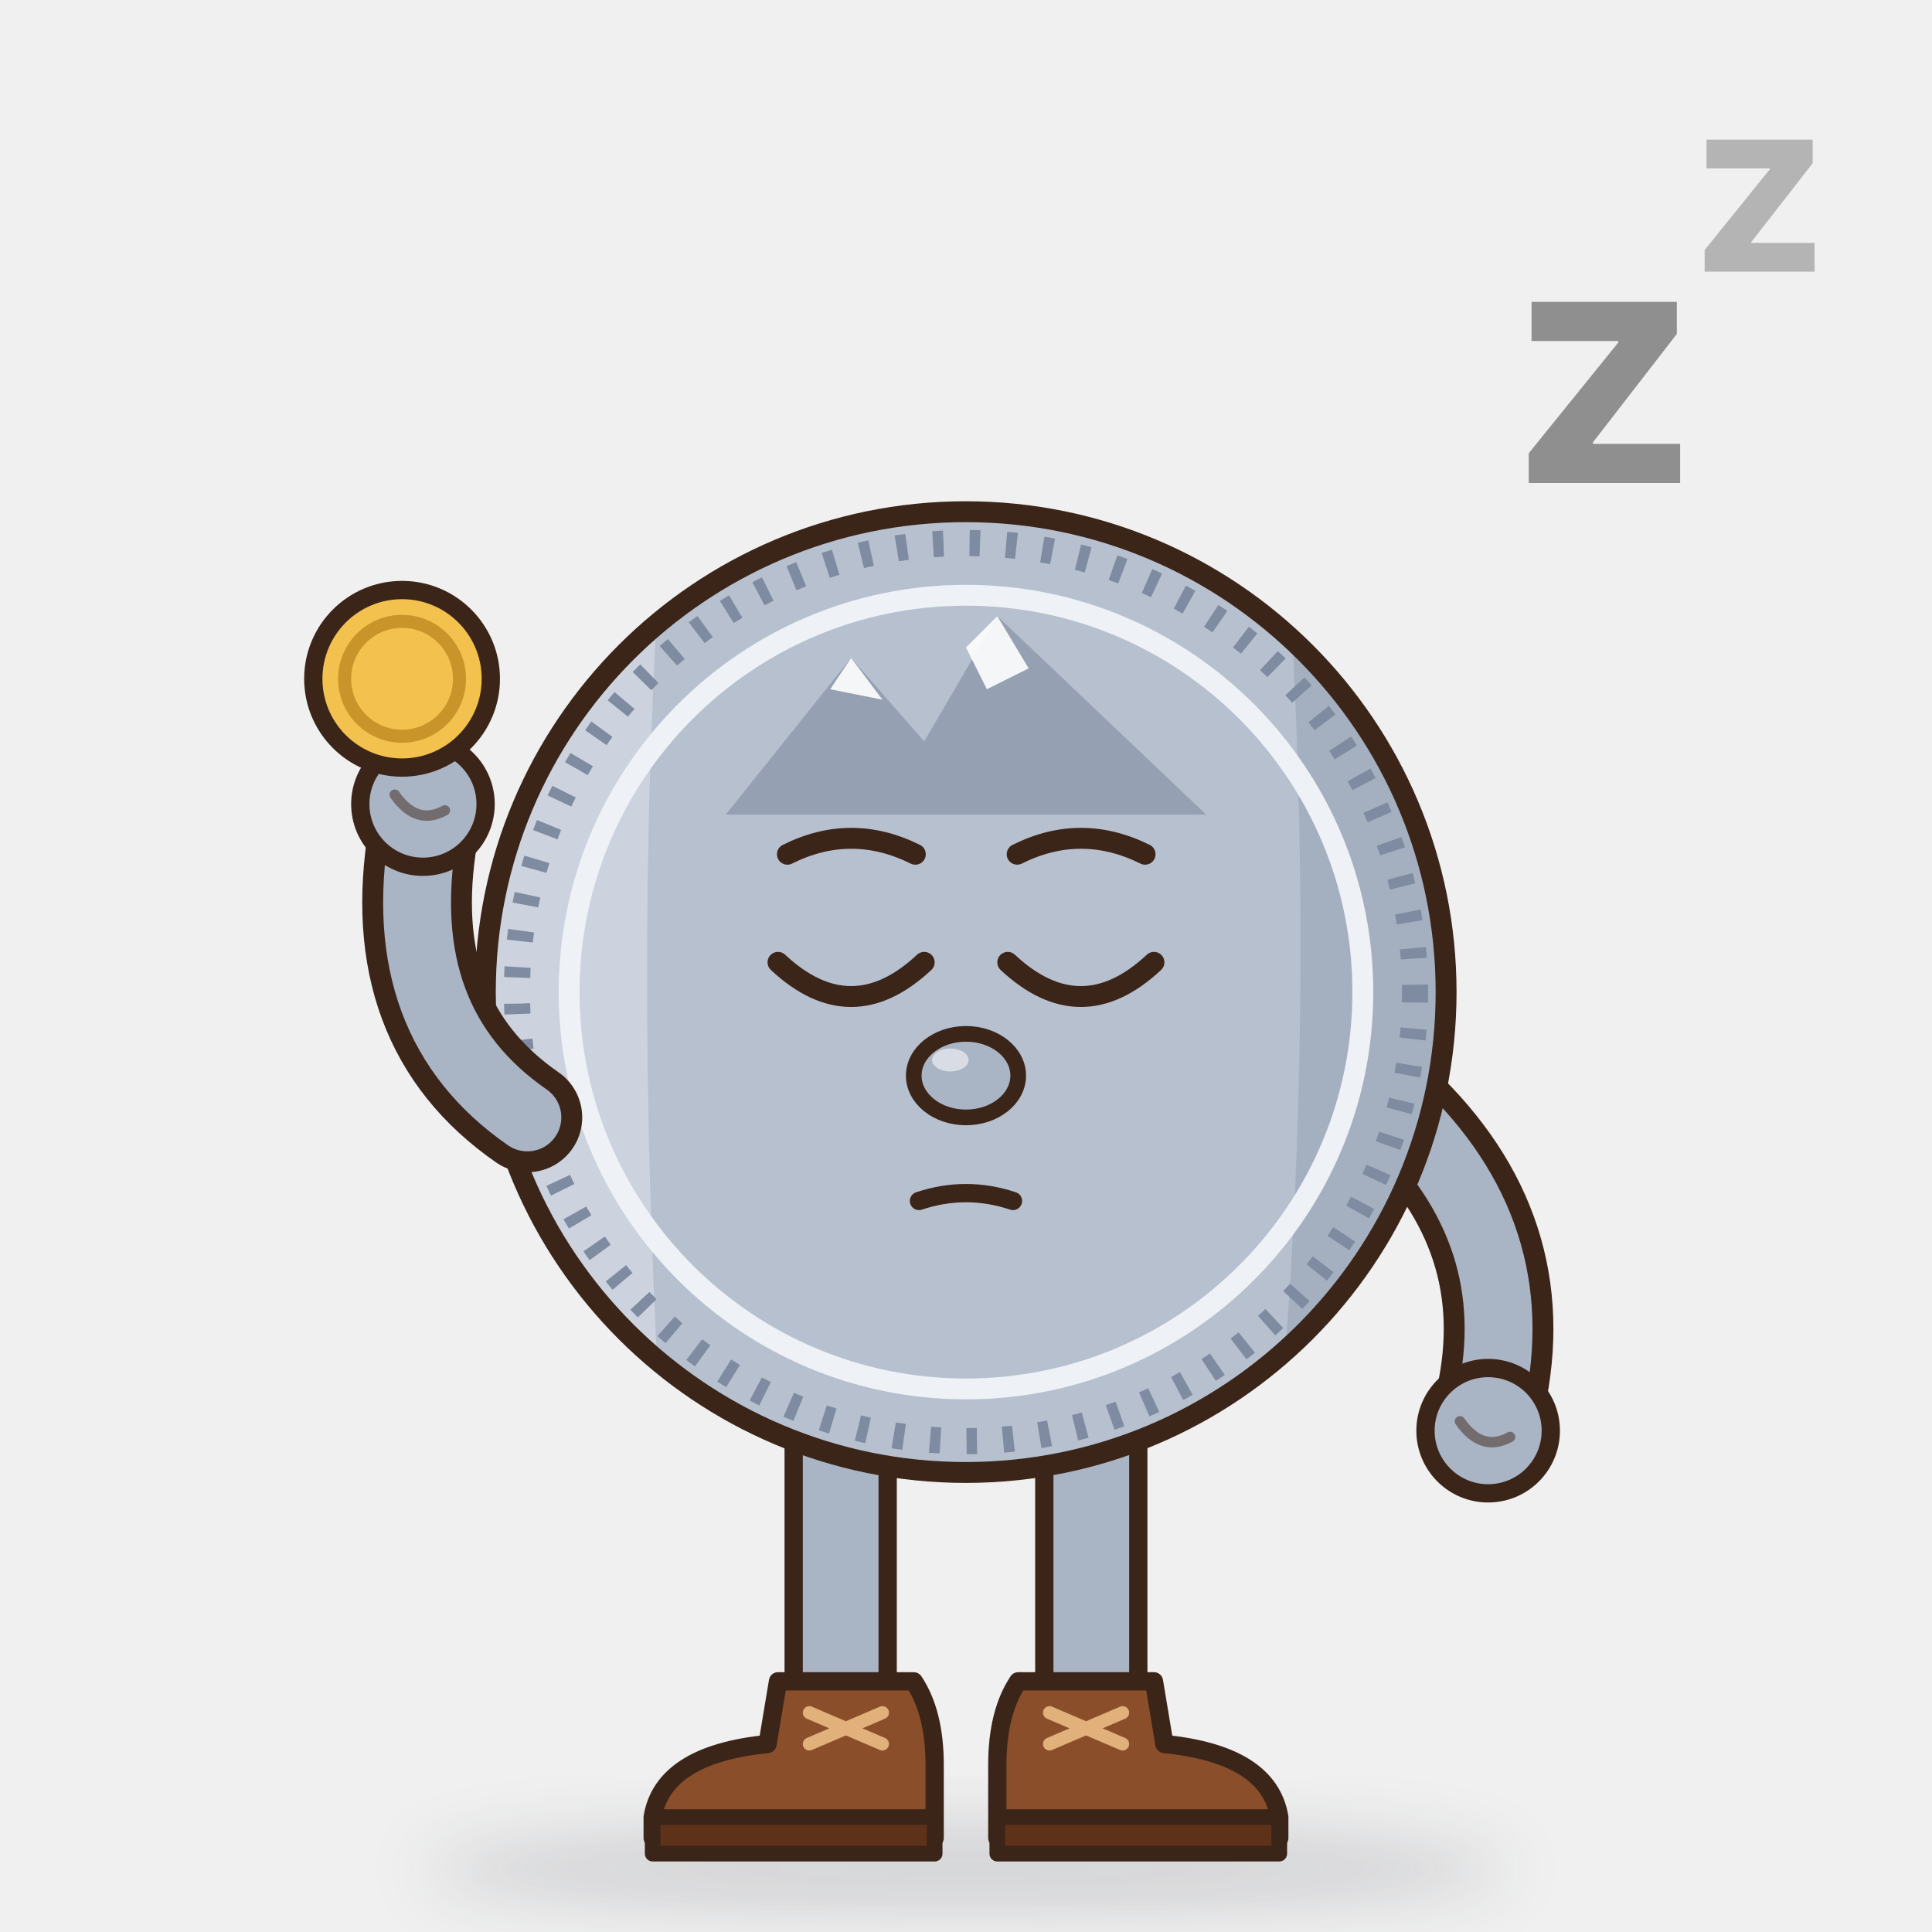
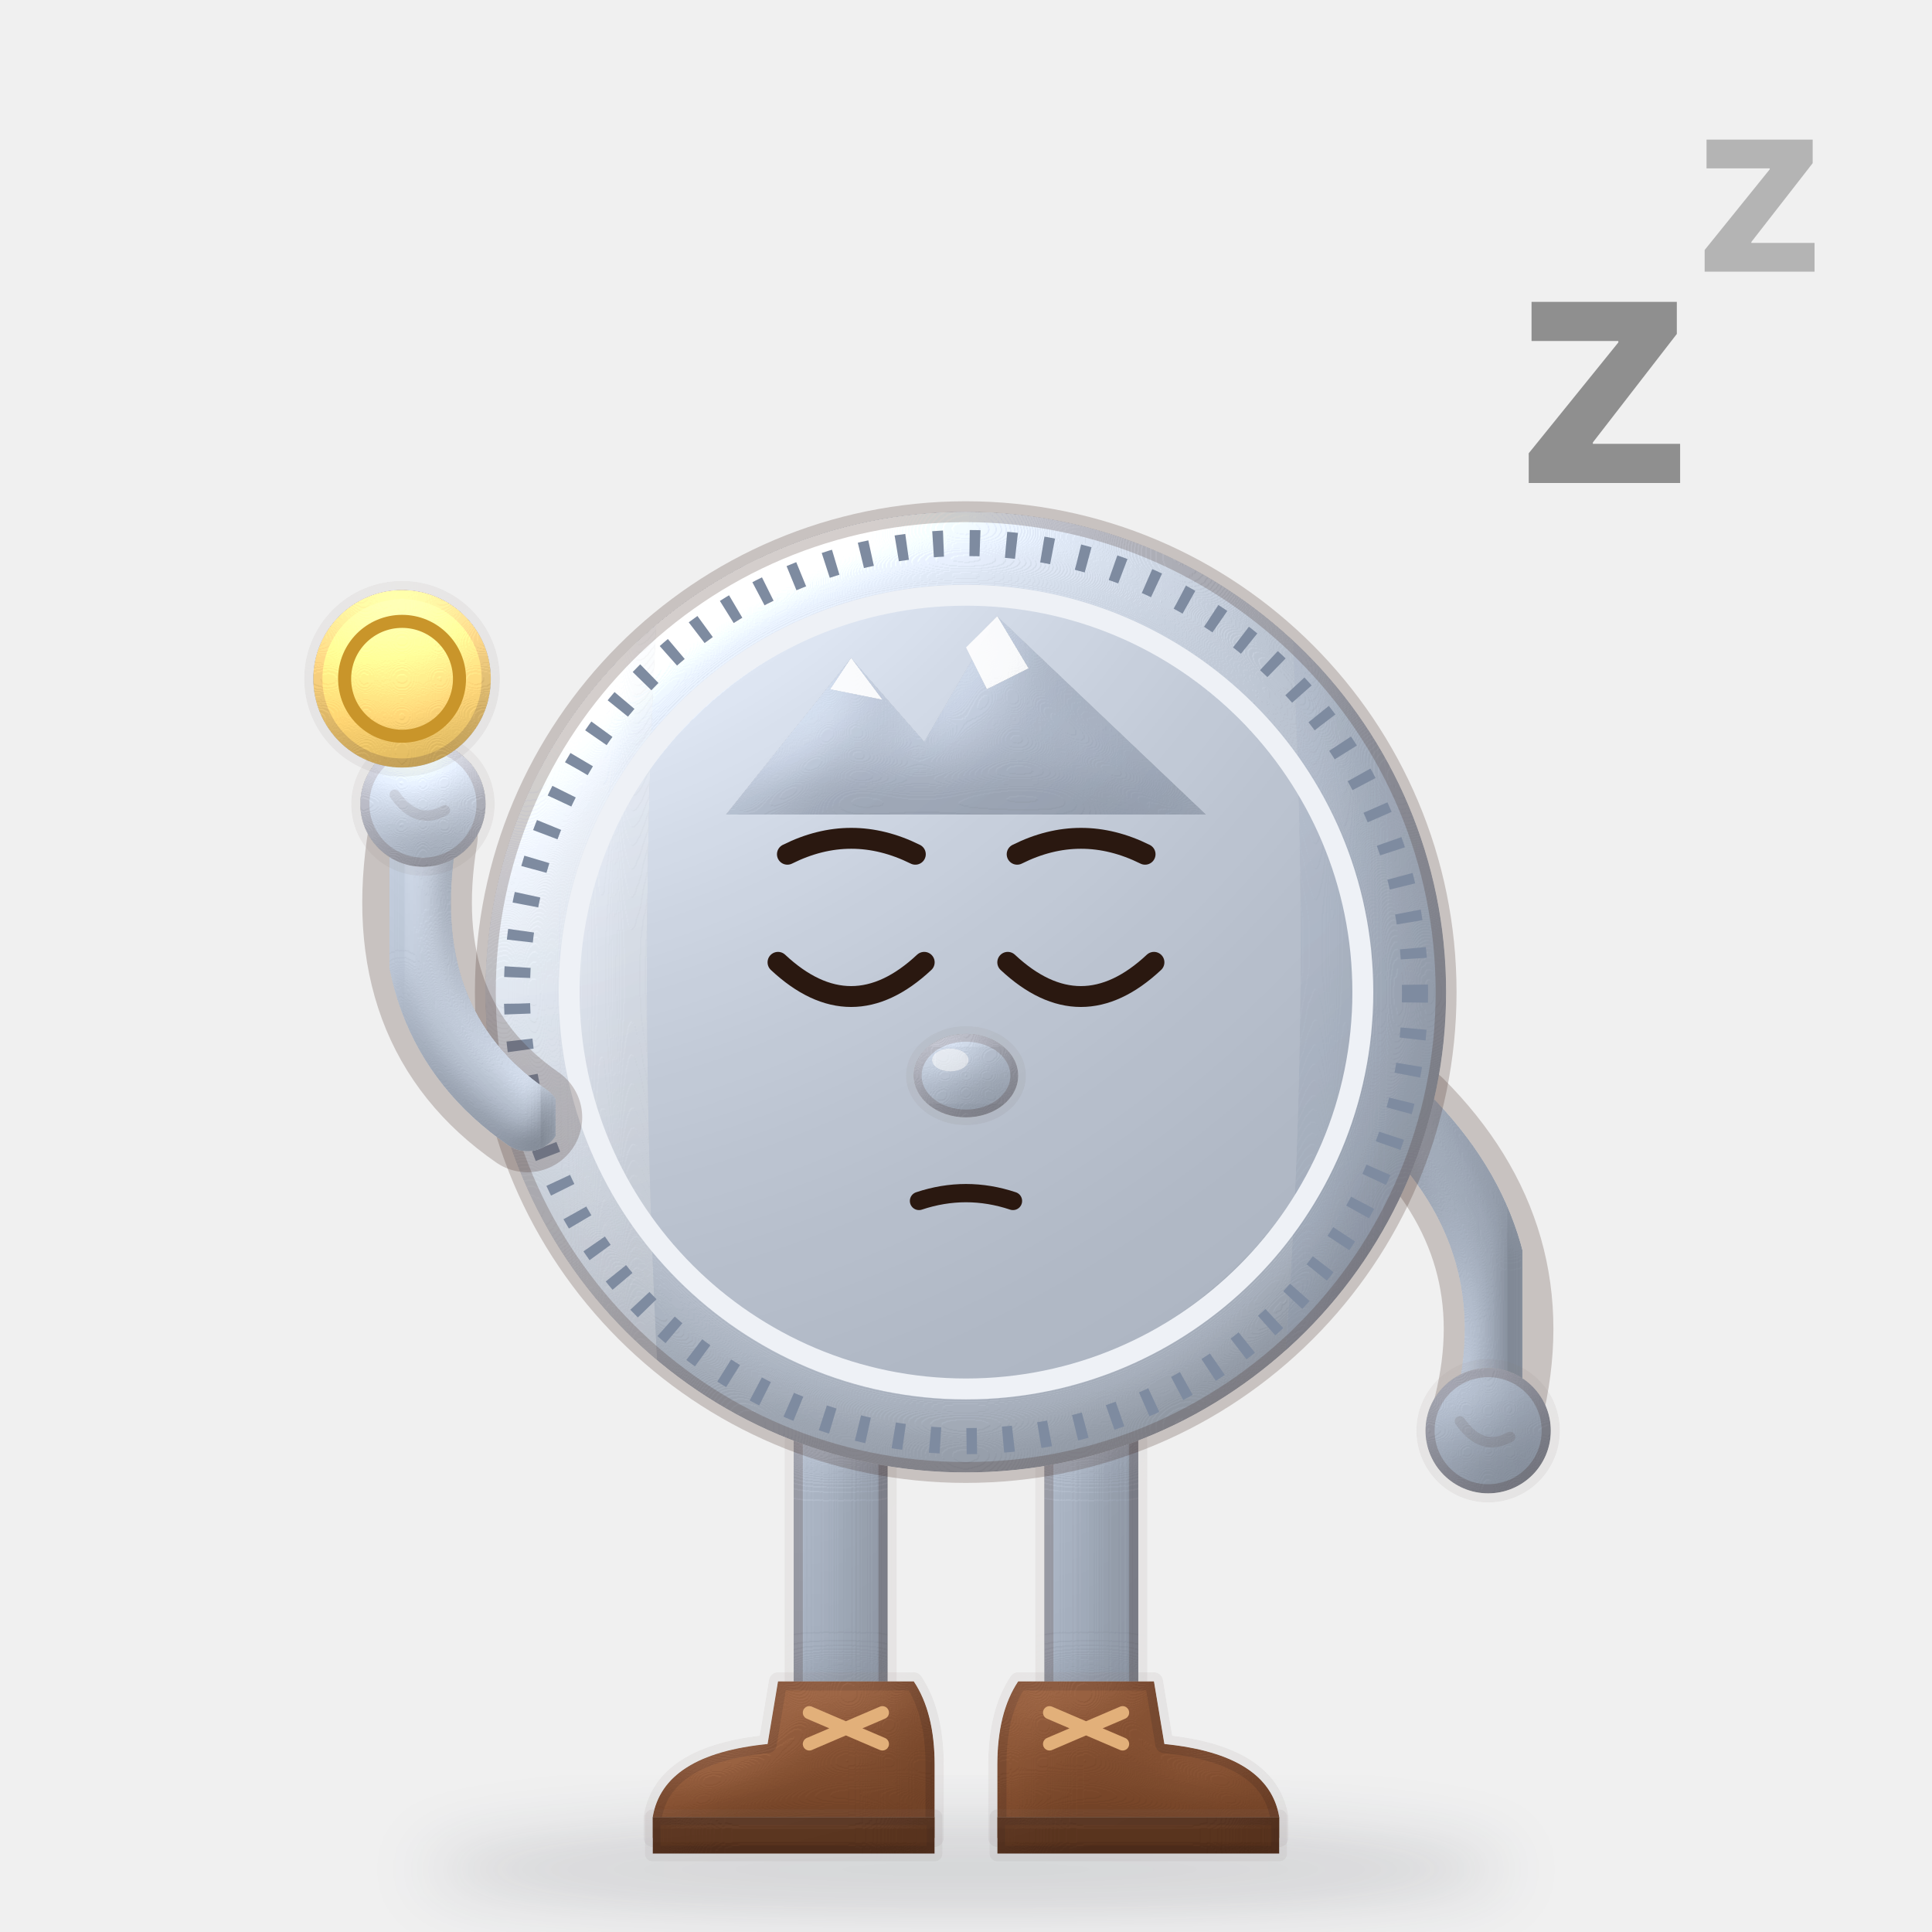
<svg xmlns="http://www.w3.org/2000/svg" viewBox="0 0 64 64" width="160" height="160" role="img" aria-label="Zurich, Finance, dropped">
  <defs>
    <filter id="sm-zurich-s" x="-50%" y="-50%" width="200%" height="200%">
      <feGaussianBlur stdDeviation="6" />
    </filter>
+     <filter id="sm-zurich-clay" x="-25%" y="-25%" width="150%" height="150%" color-interpolation-filters="sRGB">
+       <feGaussianBlur in="SourceAlpha" stdDeviation="7" result="b" />
+       <feDiffuseLighting in="b" surfaceScale="6" diffuseConstant="1.15" lighting-color="#fff" result="d">
+         <feDistantLight azimuth="235" elevation="48" />
+       </feDiffuseLighting>
+       <feComposite in="d" in2="SourceAlpha" operator="in" result="d2" />
+       <feBlend in="SourceGraphic" in2="d2" mode="multiply" result="m" />
+       <feSpecularLighting in="b" surfaceScale="6" specularConstant=".55" specularExponent="22" lighting-color="#fff" result="s">
+         <fePointLight x="40" y="20" z="260" />
+       </feSpecularLighting>
+       <feComposite in="s" in2="SourceAlpha" operator="in" result="s2" />
+       <feComposite in="m" in2="s2" operator="arithmetic" k2="1" k3=".85" result="lit" />
+       <feComposite in="lit" in2="SourceAlpha" operator="in" />
+     </filter>
+     <filter id="sm-zurich-tube" x="-25%" y="-25%" width="150%" height="150%" color-interpolation-filters="sRGB">
+       <feGaussianBlur in="SourceAlpha" stdDeviation="3" result="b" />
+       <feDiffuseLighting in="b" surfaceScale="4" diffuseConstant="1.15" lighting-color="#fff" result="d">
+         <feDistantLight azimuth="235" elevation="48" />
+       </feDiffuseLighting>
+       <feComposite in="d" in2="SourceAlpha" operator="in" result="d2" />
+       <feBlend in="SourceGraphic" in2="d2" mode="multiply" result="m" />
+       <feSpecularLighting in="b" surfaceScale="4" specularConstant=".55" specularExponent="22" lighting-color="#fff" result="s">
+         <fePointLight x="40" y="20" z="260" />
+       </feSpecularLighting>
+       <feComposite in="s" in2="SourceAlpha" operator="in" result="s2" />
+       <feComposite in="m" in2="s2" operator="arithmetic" k2="1" k3=".85" result="lit" />
+       <feComposite in="lit" in2="SourceAlpha" operator="in" />
+     </filter>
  </defs>
  <g transform="scale(0.17297) translate(35 0)">
    <ellipse cx="150" cy="358" rx="104" ry="9" fill="#1B2430" opacity=".14" filter="url(#sm-zurich-s)" />
-     <rect x="117" y="270" width="18" height="60" rx="6" fill="#A9B4C5" stroke="#3B2418" stroke-width="3.5" />
-     <rect x="165" y="270" width="18" height="60" rx="6" fill="#A9B4C5" stroke="#3B2418" stroke-width="3.5" />
-     <path d="M140 322 L114 322 L112 334 Q92 336 90 348 L90 352 L144 352 L144 338 Q144 328 140 322 Z" fill="#8A4E2B" stroke="#3B2418" stroke-width="3.5" stroke-linejoin="round" />
-     <path d="M144 348 L90 348 L90 355 L144 355 Z" fill="#5E3219" stroke="#3B2418" stroke-width="3" stroke-linejoin="round" />
+     <rect x="117" y="270" width="18" height="60" rx="6" fill="#A9B4C5" stroke="#3B2418" stroke-opacity=".22" stroke-width="3.5" filter="url(#sm-zurich-clay)" />
+     <rect x="165" y="270" width="18" height="60" rx="6" fill="#A9B4C5" stroke="#3B2418" stroke-opacity=".22" stroke-width="3.5" filter="url(#sm-zurich-clay)" />
+     <path d="M140 322 L114 322 L112 334 Q92 336 90 348 L90 352 L144 352 L144 338 Q144 328 140 322 Z" fill="#8A4E2B" stroke="#3B2418" stroke-opacity=".22" stroke-width="3.5" stroke-linejoin="round" filter="url(#sm-zurich-clay)" />
+     <path d="M144 348 L90 348 L90 355 L144 355 Z" fill="#5E3219" stroke="#3B2418" stroke-opacity=".22" stroke-width="3" stroke-linejoin="round" filter="url(#sm-zurich-clay)" />
    <path d="M134 328 L120 334 M120 328 L134 334" fill="none" stroke="#E2B07A" stroke-width="2.5" stroke-linecap="round" stroke-linejoin="round" />
-     <path d="M160 322 L186 322 L188 334 Q208 336 210 348 L210 352 L156 352 L156 338 Q156 328 160 322 Z" fill="#8A4E2B" stroke="#3B2418" stroke-width="3.5" stroke-linejoin="round" />
-     <path d="M156 348 L210 348 L210 355 L156 355 Z" fill="#5E3219" stroke="#3B2418" stroke-width="3" stroke-linejoin="round" />
+     <path d="M160 322 L186 322 L188 334 Q208 336 210 348 L210 352 L156 352 L156 338 Q156 328 160 322 Z" fill="#8A4E2B" stroke="#3B2418" stroke-opacity=".22" stroke-width="3.5" stroke-linejoin="round" filter="url(#sm-zurich-clay)" />
+     <path d="M156 348 L210 348 L210 355 L156 355 Z" fill="#5E3219" stroke="#3B2418" stroke-opacity=".22" stroke-width="3" stroke-linejoin="round" filter="url(#sm-zurich-clay)" />
    <path d="M166 328 L180 334 M180 328 L166 334" fill="none" stroke="#E2B07A" stroke-width="2.5" stroke-linecap="round" stroke-linejoin="round" />
-     <path d="M234 214 Q258 238 250 270" fill="none" stroke="#3B2418" stroke-width="21" stroke-linecap="round" stroke-linejoin="round" />
-     <path d="M234 214 Q258 238 250 270" fill="none" stroke="#A9B4C5" stroke-width="13" stroke-linecap="round" stroke-linejoin="round" />
-     <circle cx="250" cy="274" r="12" fill="#A9B4C5" stroke="#3B2418" stroke-width="3.5" />
-     <path d="M244.6 272.2 Q248.8 278.2 254.2 275.2" fill="none" stroke="#3B2418" stroke-width="2" stroke-linecap="round" opacity=".5" />
+     <path d="M234 214 Q258 238 250 270" fill="none" stroke="#3B2418" stroke-opacity=".22" stroke-width="21" stroke-linecap="round" stroke-linejoin="round" />
+     <path d="M234 214 Q258 238 250 270" fill="none" stroke="#A9B4C5" stroke-width="13" stroke-linecap="round" stroke-linejoin="round" filter="url(#sm-zurich-tube)" />
+     <circle cx="250" cy="274" r="12" fill="#A9B4C5" stroke="#3B2418" stroke-opacity=".22" stroke-width="3.5" filter="url(#sm-zurich-clay)" />
+     <path d="M244.6 272.2 Q248.8 278.2 254.2 275.2" fill="none" stroke="#3B2418" stroke-opacity=".22" stroke-width="2" stroke-linecap="round" opacity=".5" />
    <clipPath id="sm-zurich-c">
      <path d="M150 98 A92 92 0 1 1 149.9 98 Z" />
    </clipPath>
-     <path d="M150 98 A92 92 0 1 1 149.9 98 Z" fill="#B6C0CF" />
+     <path d="M150 98 A92 92 0 1 1 149.9 98 Z" fill="#B6C0CF" filter="url(#sm-zurich-clay)" />
    <g clip-path="url(#sm-zurich-c)">
-       <path d="M200 0 L340 0 L340 370 L196 370 Q230 200 200 0 Z" fill="#7E8BA0" opacity="0.32" />
-       <path d="M0 0 L104 0 Q76 160 100 370 L0 370 Z" fill="#EEF1F6" opacity="0.4" />
+       <path d="M200 0 L340 0 L340 370 L196 370 Q230 200 200 0 Z" fill="#7E8BA0" opacity="0.32" filter="url(#sm-zurich-clay)" />
+       <path d="M0 0 L104 0 Q76 160 100 370 L0 370 Z" fill="#EEF1F6" opacity="0.4" filter="url(#sm-zurich-clay)" />
      <circle cx="150" cy="190" r="76" fill="none" stroke="#EEF1F6" stroke-width="4" />
-       <path d="M104 156 L128 126 L142 142 L156 118 L196 156 Z" fill="#7E8BA0" opacity="0.6" />
-       <path d="M150 124 L156 118 L162 128 L154 132 Z M124 132 L128 126 L134 134 Z" fill="#fff" opacity="0.9" />
+       <path d="M104 156 L128 126 L142 142 L156 118 L196 156 Z" fill="#7E8BA0" opacity="0.6" filter="url(#sm-zurich-clay)" />
+       <path d="M150 124 L156 118 L162 128 L154 132 Z M124 132 L128 126 L134 134 Z" fill="#fff" opacity="0.9" filter="url(#sm-zurich-clay)" />
    </g>
-     <path d="M150 98 A92 92 0 1 1 149.9 98 Z" fill="none" stroke="#3B2418" stroke-width="4" stroke-linecap="round" stroke-linejoin="round" />
+     <path d="M150 98 A92 92 0 1 1 149.9 98 Z" fill="none" stroke="#3B2418" stroke-opacity=".22" stroke-width="4" stroke-linecap="round" stroke-linejoin="round" />
    <circle cx="150" cy="190" r="86" fill="none" stroke="#7E8BA0" stroke-width="5" stroke-dasharray="2 5" />
-     <ellipse cx="150" cy="206" rx="10" ry="8" fill="#A9B4C5" stroke="#3B2418" stroke-width="3" />
-     <ellipse cx="147" cy="203" rx="3.5" ry="2.2" fill="#fff" opacity=".55" />
+     <ellipse cx="150" cy="206" rx="10" ry="8" fill="#A9B4C5" stroke="#3B2418" stroke-opacity=".22" stroke-width="3" filter="url(#sm-zurich-clay)" />
+     <ellipse cx="147" cy="203" rx="3.5" ry="2.2" fill="#fff" opacity=".55" filter="url(#sm-zurich-clay)" />
    <g>
-       <path d="M114 184.3 Q128 197.4 142 184.3" fill="none" stroke="#3B2418" stroke-width="4" stroke-linecap="round" />
-       <path d="M158 184.3 Q172 197.4 186 184.3" fill="none" stroke="#3B2418" stroke-width="4" stroke-linecap="round" />
+       <path d="M114 184.3 Q128 197.4 142 184.3" fill="none" stroke="#2A1810" stroke-width="4" stroke-linecap="round" />
+       <path d="M158 184.3 Q172 197.4 186 184.3" fill="none" stroke="#2A1810" stroke-width="4" stroke-linecap="round" />
    </g>
-     <path d="M115.8 163.6 Q128 157.5 140.3 163.6 M184.3 163.6 Q172 157.5 159.8 163.6" fill="none" stroke="#3B2418" stroke-width="4" stroke-linecap="round" />
-     <path d="M141 230 Q150 227 159 230" fill="none" stroke="#3B2418" stroke-width="3.5" stroke-linecap="round" />
-     <path d="M66 214 Q40 196 46 160" fill="none" stroke="#3B2418" stroke-width="21" stroke-linecap="round" stroke-linejoin="round" />
-     <path d="M66 214 Q40 196 46 160" fill="none" stroke="#A9B4C5" stroke-width="13" stroke-linecap="round" stroke-linejoin="round" />
-     <circle cx="46" cy="154" r="12" fill="#A9B4C5" stroke="#3B2418" stroke-width="3.5" />
-     <path d="M40.6 152.2 Q44.8 158.2 50.2 155.2" fill="none" stroke="#3B2418" stroke-width="2" stroke-linecap="round" opacity=".5" />
-     <circle cx="42" cy="130" r="17" fill="#F2C14E" stroke="#3B2418" stroke-width="3.5" />
+     <path d="M115.8 163.6 Q128 157.5 140.3 163.6 M184.3 163.6 Q172 157.5 159.8 163.6" fill="none" stroke="#2A1810" stroke-width="4" stroke-linecap="round" />
+     <path d="M141 230 Q150 227 159 230" fill="none" stroke="#2A1810" stroke-width="3.5" stroke-linecap="round" />
+     <path d="M66 214 Q40 196 46 160" fill="none" stroke="#3B2418" stroke-opacity=".22" stroke-width="21" stroke-linecap="round" stroke-linejoin="round" />
+     <path d="M66 214 Q40 196 46 160" fill="none" stroke="#A9B4C5" stroke-width="13" stroke-linecap="round" stroke-linejoin="round" filter="url(#sm-zurich-tube)" />
+     <circle cx="46" cy="154" r="12" fill="#A9B4C5" stroke="#3B2418" stroke-opacity=".22" stroke-width="3.5" filter="url(#sm-zurich-clay)" />
+     <path d="M40.6 152.2 Q44.8 158.2 50.2 155.2" fill="none" stroke="#3B2418" stroke-opacity=".22" stroke-width="2" stroke-linecap="round" opacity=".5" />
+     <circle cx="42" cy="130" r="17" fill="#F2C14E" stroke="#3B2418" stroke-opacity=".22" stroke-width="3.5" filter="url(#sm-zurich-clay)" />
    <circle cx="42" cy="130" r="11" fill="none" stroke="#C9952A" stroke-width="2.5" />
  </g>
  <text x="50" y="16" font-family="Inter,system-ui,sans-serif" font-size="11" font-weight="700" fill="#8f8f8f">z</text>
  <text x="56" y="9" font-family="Inter,system-ui,sans-serif" font-size="8" font-weight="700" fill="#b4b4b4">z</text>
</svg>
